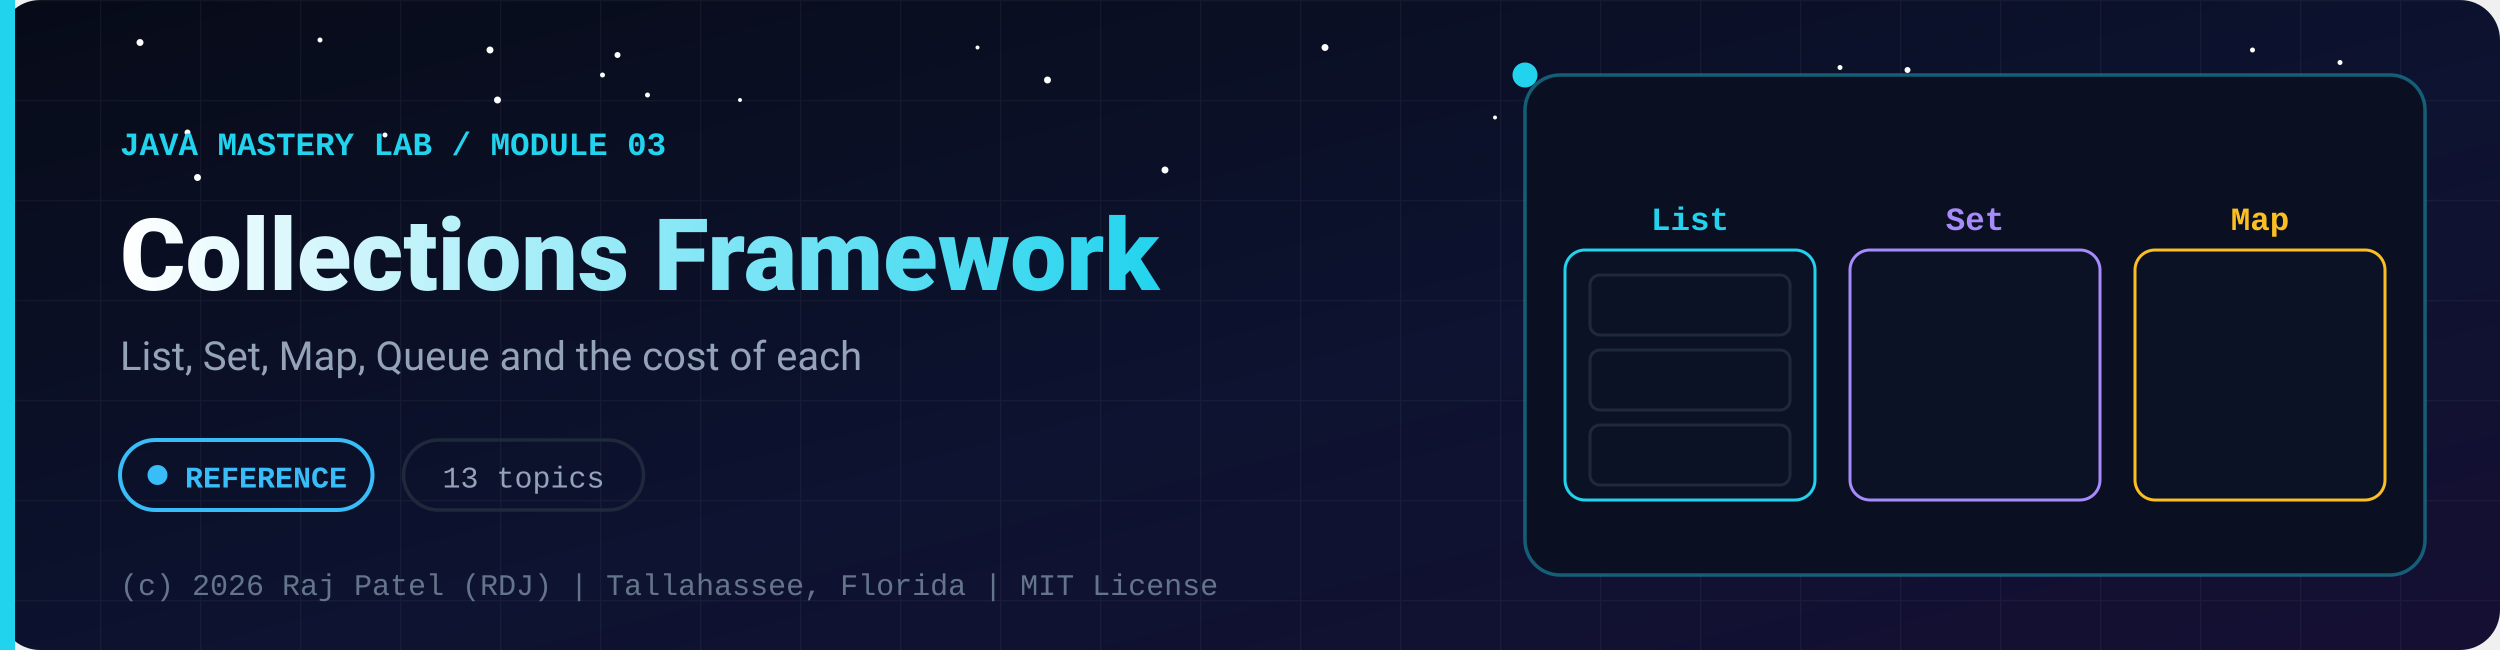
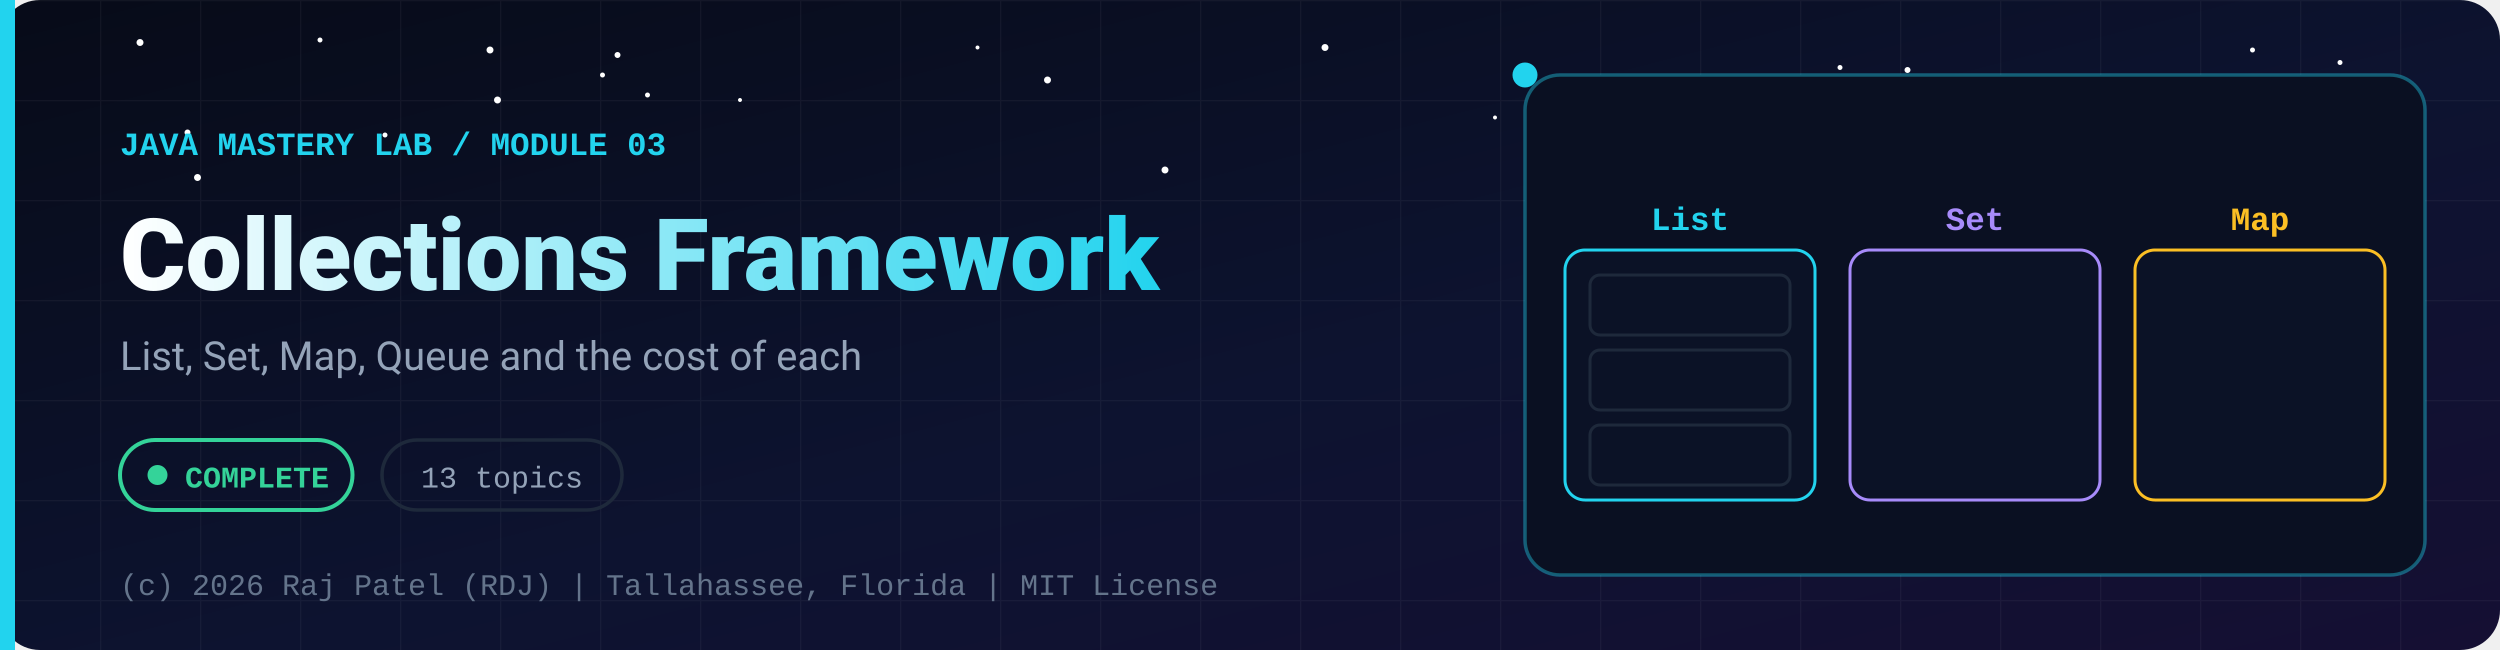
<svg xmlns="http://www.w3.org/2000/svg" viewBox="0 0 1000 260" width="1000" height="260" role="img" aria-labelledby="t d">
  <style>.sans{font-family:'Segoe UI',system-ui,-apple-system,Roboto,'Helvetica Neue',Arial,sans-serif}.mono{font-family:ui-monospace,SFMono-Regular,Menlo,Consolas,'Liberation Mono','DejaVu Sans Mono',monospace}</style>
  <defs>
    <linearGradient id="bgm2" x1="0" y1="0" x2="1" y2="1">
      <stop offset="0" stop-color="#070b18" />
      <stop offset="0.55" stop-color="#0d1330" />
      <stop offset="1" stop-color="#150f33" />
    </linearGradient>
    <pattern id="gridm2" width="40" height="40" patternUnits="userSpaceOnUse">
      <path d="M40 0H0V40" fill="none" stroke="#fff" stroke-opacity="0.045" stroke-width="1" />
    </pattern>
    <filter id="glow" x="-60%" y="-60%" width="220%" height="220%">
      <feGaussianBlur stdDeviation="3" result="b" />
      <feMerge>
        <feMergeNode in="b" />
        <feMergeNode in="SourceGraphic" />
      </feMerge>
    </filter>
    <linearGradient id="scanm2" x1="0" y1="0" x2="1" y2="0">
      <stop offset="0" stop-color="#22d3ee" stop-opacity="0" />
      <stop offset="0.5" stop-color="#22d3ee" stop-opacity="0.16" />
      <stop offset="1" stop-color="#22d3ee" stop-opacity="0" />
    </linearGradient>
    <linearGradient id="tim2" x1="0" y1="0" x2="1" y2="0">
      <stop offset="0" stop-color="#fff" />
      <stop offset="1" stop-color="#22d3ee" />
    </linearGradient>
  </defs>
  <rect width="1000" height="260" rx="16" fill="url(#bgm2)" />
  <rect width="1000" height="260" rx="16" fill="url(#gridm2)" />
  <circle cx="154" cy="54" r="1.0" fill="#fff">
    <animate attributeName="opacity" values="0.3;1;0.3" dur="2.8s" repeatCount="indefinite" />
  </circle>
  <circle cx="296" cy="40" r="0.8" fill="#fff">
    <animate attributeName="opacity" values="0.9;0.1;0.9" dur="2.8s" repeatCount="indefinite" />
  </circle>
  <circle cx="786" cy="41" r="1.0" fill="#fff">
    <animate attributeName="opacity" values="1;0.2;1" dur="2.2s" repeatCount="indefinite" />
  </circle>
  <circle cx="687" cy="53" r="1.4" fill="#fff">
    <animate attributeName="opacity" values="0.9;0.1;0.9" dur="2.8s" repeatCount="indefinite" />
  </circle>
  <circle cx="530" cy="19" r="1.4" fill="#fff">
    <animate attributeName="opacity" values="0.9;0.1;0.9" dur="4.0s" repeatCount="indefinite" />
  </circle>
  <circle cx="75" cy="53" r="1.2" fill="#fff">
    <animate attributeName="opacity" values="0.9;0.1;0.9" dur="4.0s" repeatCount="indefinite" />
  </circle>
  <circle cx="199" cy="40" r="1.4" fill="#fff">
    <animate attributeName="opacity" values="1;0.2;1" dur="4.0s" repeatCount="indefinite" />
  </circle>
  <circle cx="901" cy="20" r="1.0" fill="#fff">
    <animate attributeName="opacity" values="0.9;0.1;0.9" dur="2.2s" repeatCount="indefinite" />
  </circle>
  <circle cx="241" cy="30" r="1.0" fill="#fff">
    <animate attributeName="opacity" values="0.9;0.1;0.9" dur="4.0s" repeatCount="indefinite" />
  </circle>
  <circle cx="763" cy="28" r="1.2" fill="#fff">
    <animate attributeName="opacity" values="0.9;0.1;0.9" dur="4.0s" repeatCount="indefinite" />
  </circle>
  <circle cx="940" cy="41" r="1.0" fill="#fff">
    <animate attributeName="opacity" values="1;0.2;1" dur="4.0s" repeatCount="indefinite" />
  </circle>
  <circle cx="739" cy="52" r="1.0" fill="#fff">
    <animate attributeName="opacity" values="0.9;0.1;0.9" dur="3.3s" repeatCount="indefinite" />
  </circle>
  <circle cx="56" cy="17" r="1.4" fill="#fff">
    <animate attributeName="opacity" values="0.3;1;0.3" dur="2.8s" repeatCount="indefinite" />
  </circle>
  <circle cx="79" cy="71" r="1.4" fill="#fff">
    <animate attributeName="opacity" values="0.3;1;0.3" dur="3.3s" repeatCount="indefinite" />
  </circle>
  <circle cx="682" cy="78" r="1.0" fill="#fff">
    <animate attributeName="opacity" values="0.3;1;0.3" dur="3.3s" repeatCount="indefinite" />
  </circle>
  <circle cx="196" cy="20" r="1.4" fill="#fff">
    <animate attributeName="opacity" values="1;0.2;1" dur="2.8s" repeatCount="indefinite" />
  </circle>
  <circle cx="598" cy="47" r="0.8" fill="#fff">
    <animate attributeName="opacity" values="1;0.2;1" dur="2.2s" repeatCount="indefinite" />
  </circle>
  <circle cx="391" cy="19" r="0.8" fill="#fff">
    <animate attributeName="opacity" values="1;0.2;1" dur="2.8s" repeatCount="indefinite" />
  </circle>
  <circle cx="419" cy="32" r="1.4" fill="#fff">
    <animate attributeName="opacity" values="0.9;0.1;0.9" dur="4.0s" repeatCount="indefinite" />
  </circle>
  <circle cx="247" cy="22" r="1.2" fill="#fff">
    <animate attributeName="opacity" values="1;0.2;1" dur="2.8s" repeatCount="indefinite" />
  </circle>
  <circle cx="466" cy="68" r="1.4" fill="#fff">
    <animate attributeName="opacity" values="0.9;0.1;0.9" dur="2.8s" repeatCount="indefinite" />
  </circle>
  <circle cx="736" cy="27" r="1.0" fill="#fff">
    <animate attributeName="opacity" values="0.9;0.1;0.9" dur="4.0s" repeatCount="indefinite" />
  </circle>
  <circle cx="832" cy="80" r="1.4" fill="#fff">
    <animate attributeName="opacity" values="1;0.2;1" dur="2.8s" repeatCount="indefinite" />
  </circle>
  <circle cx="259" cy="38" r="1.0" fill="#fff">
    <animate attributeName="opacity" values="0.9;0.1;0.9" dur="4.0s" repeatCount="indefinite" />
  </circle>
  <circle cx="936" cy="25" r="1.0" fill="#fff">
    <animate attributeName="opacity" values="0.9;0.1;0.9" dur="2.2s" repeatCount="indefinite" />
  </circle>
  <circle cx="128" cy="16" r="1.0" fill="#fff">
    <animate attributeName="opacity" values="0.9;0.1;0.9" dur="3.3s" repeatCount="indefinite" />
  </circle>
  <rect x="-160" y="0" width="160" height="260" fill="url(#scanm2)">
    <animateTransform attributeName="transform" type="translate" values="0 0;1160 0" dur="10s" repeatCount="indefinite" />
  </rect>
  <rect x="0" y="0" width="6" height="260" fill="#22d3ee" />
  <text x="48" y="62" font-size="13" fill="#22d3ee" class="mono" text-anchor="start" font-weight="bold">JAVA MASTERY LAB  /  MODULE 03</text>
  <text x="48" y="116" font-size="40" font-weight="800" fill="url(#tim2)" class="sans">Collections Framework</text>
  <text x="48" y="148" font-size="16" fill="#94a3b8" class="sans" text-anchor="start" font-weight="normal">List, Set, Map, Queue and the cost of each</text>
-   <rect x="48" y="176" width="101" height="28" rx="14" fill="none" stroke="#38bdf8" stroke-width="1.6" />
-   <circle cx="63" cy="190" r="4" fill="#38bdf8">
-     <animate attributeName="opacity" values="1;0.3;1" keyTimes="0;0.5;1" dur="2s" begin="0s" repeatCount="indefinite" />
-   </circle>
-   <text x="74" y="195" font-size="12" fill="#38bdf8" class="mono" text-anchor="start" font-weight="bold">REFERENCE</text>
-   <rect x="161.4" y="176" width="96" height="28" rx="14" fill="none" stroke="#1e293b" stroke-width="1.4" />
-   <text x="209.4" y="195" font-size="12" fill="#94a3b8" class="mono" text-anchor="middle" font-weight="normal">13 topics</text>
+   <rect x="48" y="176" width="93" height="28" rx="14" fill="none" stroke="#34d399" stroke-width="1.6" />
+   <circle cx="63" cy="190" r="4" fill="#34d399" />
+   <text x="74" y="195" font-size="12" fill="#34d399" class="mono" text-anchor="start" font-weight="bold">COMPLETE</text>
+   <rect x="152.8" y="176" width="96" height="28" rx="14" fill="none" stroke="#1e293b" stroke-width="1.4" />
+   <text x="200.8" y="195" font-size="12" fill="#94a3b8" class="mono" text-anchor="middle" font-weight="normal">13 topics</text>
  <text x="48" y="238" font-size="12" fill="#64748b" class="mono" text-anchor="start" font-weight="normal">(c) 2026 Raj Patel (RDJ)  |  Tallahassee, Florida  |  MIT License</text>
  <g transform="translate(610,30)">
    <rect x="0" y="0" width="360" height="200" rx="14" fill="#0a1022" stroke="#22d3ee66" stroke-width="1.4" />
    <g transform="translate(0,0)">
      <rect x="16" y="70" width="100" height="100" rx="8" fill="#0b1226" stroke="#22d3ee" stroke-width="1.2" />
      <text x="66" y="62" font-size="13" fill="#22d3ee" class="mono" text-anchor="middle" font-weight="bold">List</text>
      <rect x="130" y="70" width="100" height="100" rx="8" fill="#0b1226" stroke="#a78bfa" stroke-width="1.2" />
      <text x="180" y="62" font-size="13" fill="#a78bfa" class="mono" text-anchor="middle" font-weight="bold">Set</text>
      <rect x="244" y="70" width="100" height="100" rx="8" fill="#0b1226" stroke="#fbbf24" stroke-width="1.2" />
      <text x="294" y="62" font-size="13" fill="#fbbf24" class="mono" text-anchor="middle" font-weight="bold">Map</text>
      <rect x="26" y="80" width="80" height="24" rx="4" fill="none" stroke="#1e293b" stroke-width="1.2" />
      <rect x="26" y="110" width="80" height="24" rx="4" fill="none" stroke="#1e293b" stroke-width="1.2" />
      <rect x="26" y="140" width="80" height="24" rx="4" fill="none" stroke="#1e293b" stroke-width="1.2" />
      <g opacity="0">
        <animate attributeName="opacity" values="0;0;1;1;0;0" keyTimes="0;0.111;0.139;0.933;0.961;1" dur="9s" begin="0s" repeatCount="indefinite" />
        <text x="66" y="97" font-size="14" fill="#22d3ee" class="mono" text-anchor="middle" font-weight="bold">a</text>
      </g>
      <g opacity="0">
        <animate attributeName="opacity" values="0;0;1;1;0;0" keyTimes="0;0.267;0.294;0.933;0.961;1" dur="9s" begin="0s" repeatCount="indefinite" />
        <text x="66" y="127" font-size="14" fill="#22d3ee" class="mono" text-anchor="middle" font-weight="bold">b</text>
      </g>
      <g opacity="0">
        <animate attributeName="opacity" values="0;0;1;1;0;0" keyTimes="0;0.422;0.45;0.933;0.961;1" dur="9s" begin="0s" repeatCount="indefinite" />
        <text x="66" y="157" font-size="14" fill="#22d3ee" class="mono" text-anchor="middle" font-weight="bold">a</text>
      </g>
      <g opacity="0">
        <animate attributeName="opacity" values="0;0;1;1;0;0" keyTimes="0;0.111;0.139;0.933;0.961;1" dur="9s" begin="0s" repeatCount="indefinite" />
        <text x="180" y="97" font-size="14" fill="#a78bfa" class="mono" text-anchor="middle" font-weight="bold">a</text>
      </g>
      <g opacity="0">
        <animate attributeName="opacity" values="0;0;1;1;0;0" keyTimes="0;0.267;0.294;0.933;0.961;1" dur="9s" begin="0s" repeatCount="indefinite" />
        <text x="180" y="127" font-size="14" fill="#a78bfa" class="mono" text-anchor="middle" font-weight="bold">b</text>
      </g>
      <g opacity="0">
        <animate attributeName="opacity" values="0;0;1;1;0;0" keyTimes="0;0.422;0.439;0.622;0.639;1" dur="9s" begin="0s" repeatCount="indefinite" />
        <text x="180" y="157" font-size="14" fill="#fb7185" class="mono" text-anchor="middle" font-weight="bold">a</text>
        <line x1="166" y1="145" x2="194" y2="169" stroke="#fb7185" stroke-width="2" />
        <line x1="194" y1="145" x2="166" y2="169" stroke="#fb7185" stroke-width="2" />
      </g>
      <g opacity="0">
        <animate attributeName="opacity" values="0;0;1;1;0;0" keyTimes="0;0.422;0.439;0.644;0.661;1" dur="9s" begin="0s" repeatCount="indefinite" />
        <text x="180" y="190" font-size="10" fill="#fb7185" class="mono" text-anchor="middle" font-weight="normal">duplicate rejected</text>
      </g>
      <g opacity="0">
        <animate attributeName="opacity" values="0;0;1;1;0;0" keyTimes="0;0.111;0.139;0.933;0.961;1" dur="9s" begin="0s" repeatCount="indefinite" />
        <text x="294" y="97" font-size="12" fill="#fbbf24" class="mono" text-anchor="middle" font-weight="normal">id -&gt; 7</text>
      </g>
      <g opacity="0">
        <animate attributeName="opacity" values="0;0;1;1;0;0" keyTimes="0;0.267;0.294;0.933;0.961;1" dur="9s" begin="0s" repeatCount="indefinite" />
        <text x="294" y="127" font-size="12" fill="#fbbf24" class="mono" text-anchor="middle" font-weight="normal">tag -&gt; x</text>
      </g>
      <circle cx="0" cy="0" r="5" fill="#22d3ee">
        <animateMotion path="M66,6 L66,95" dur="3.0s" begin="0.2s" repeatCount="indefinite" />
      </circle>
    </g>
  </g>
</svg>
